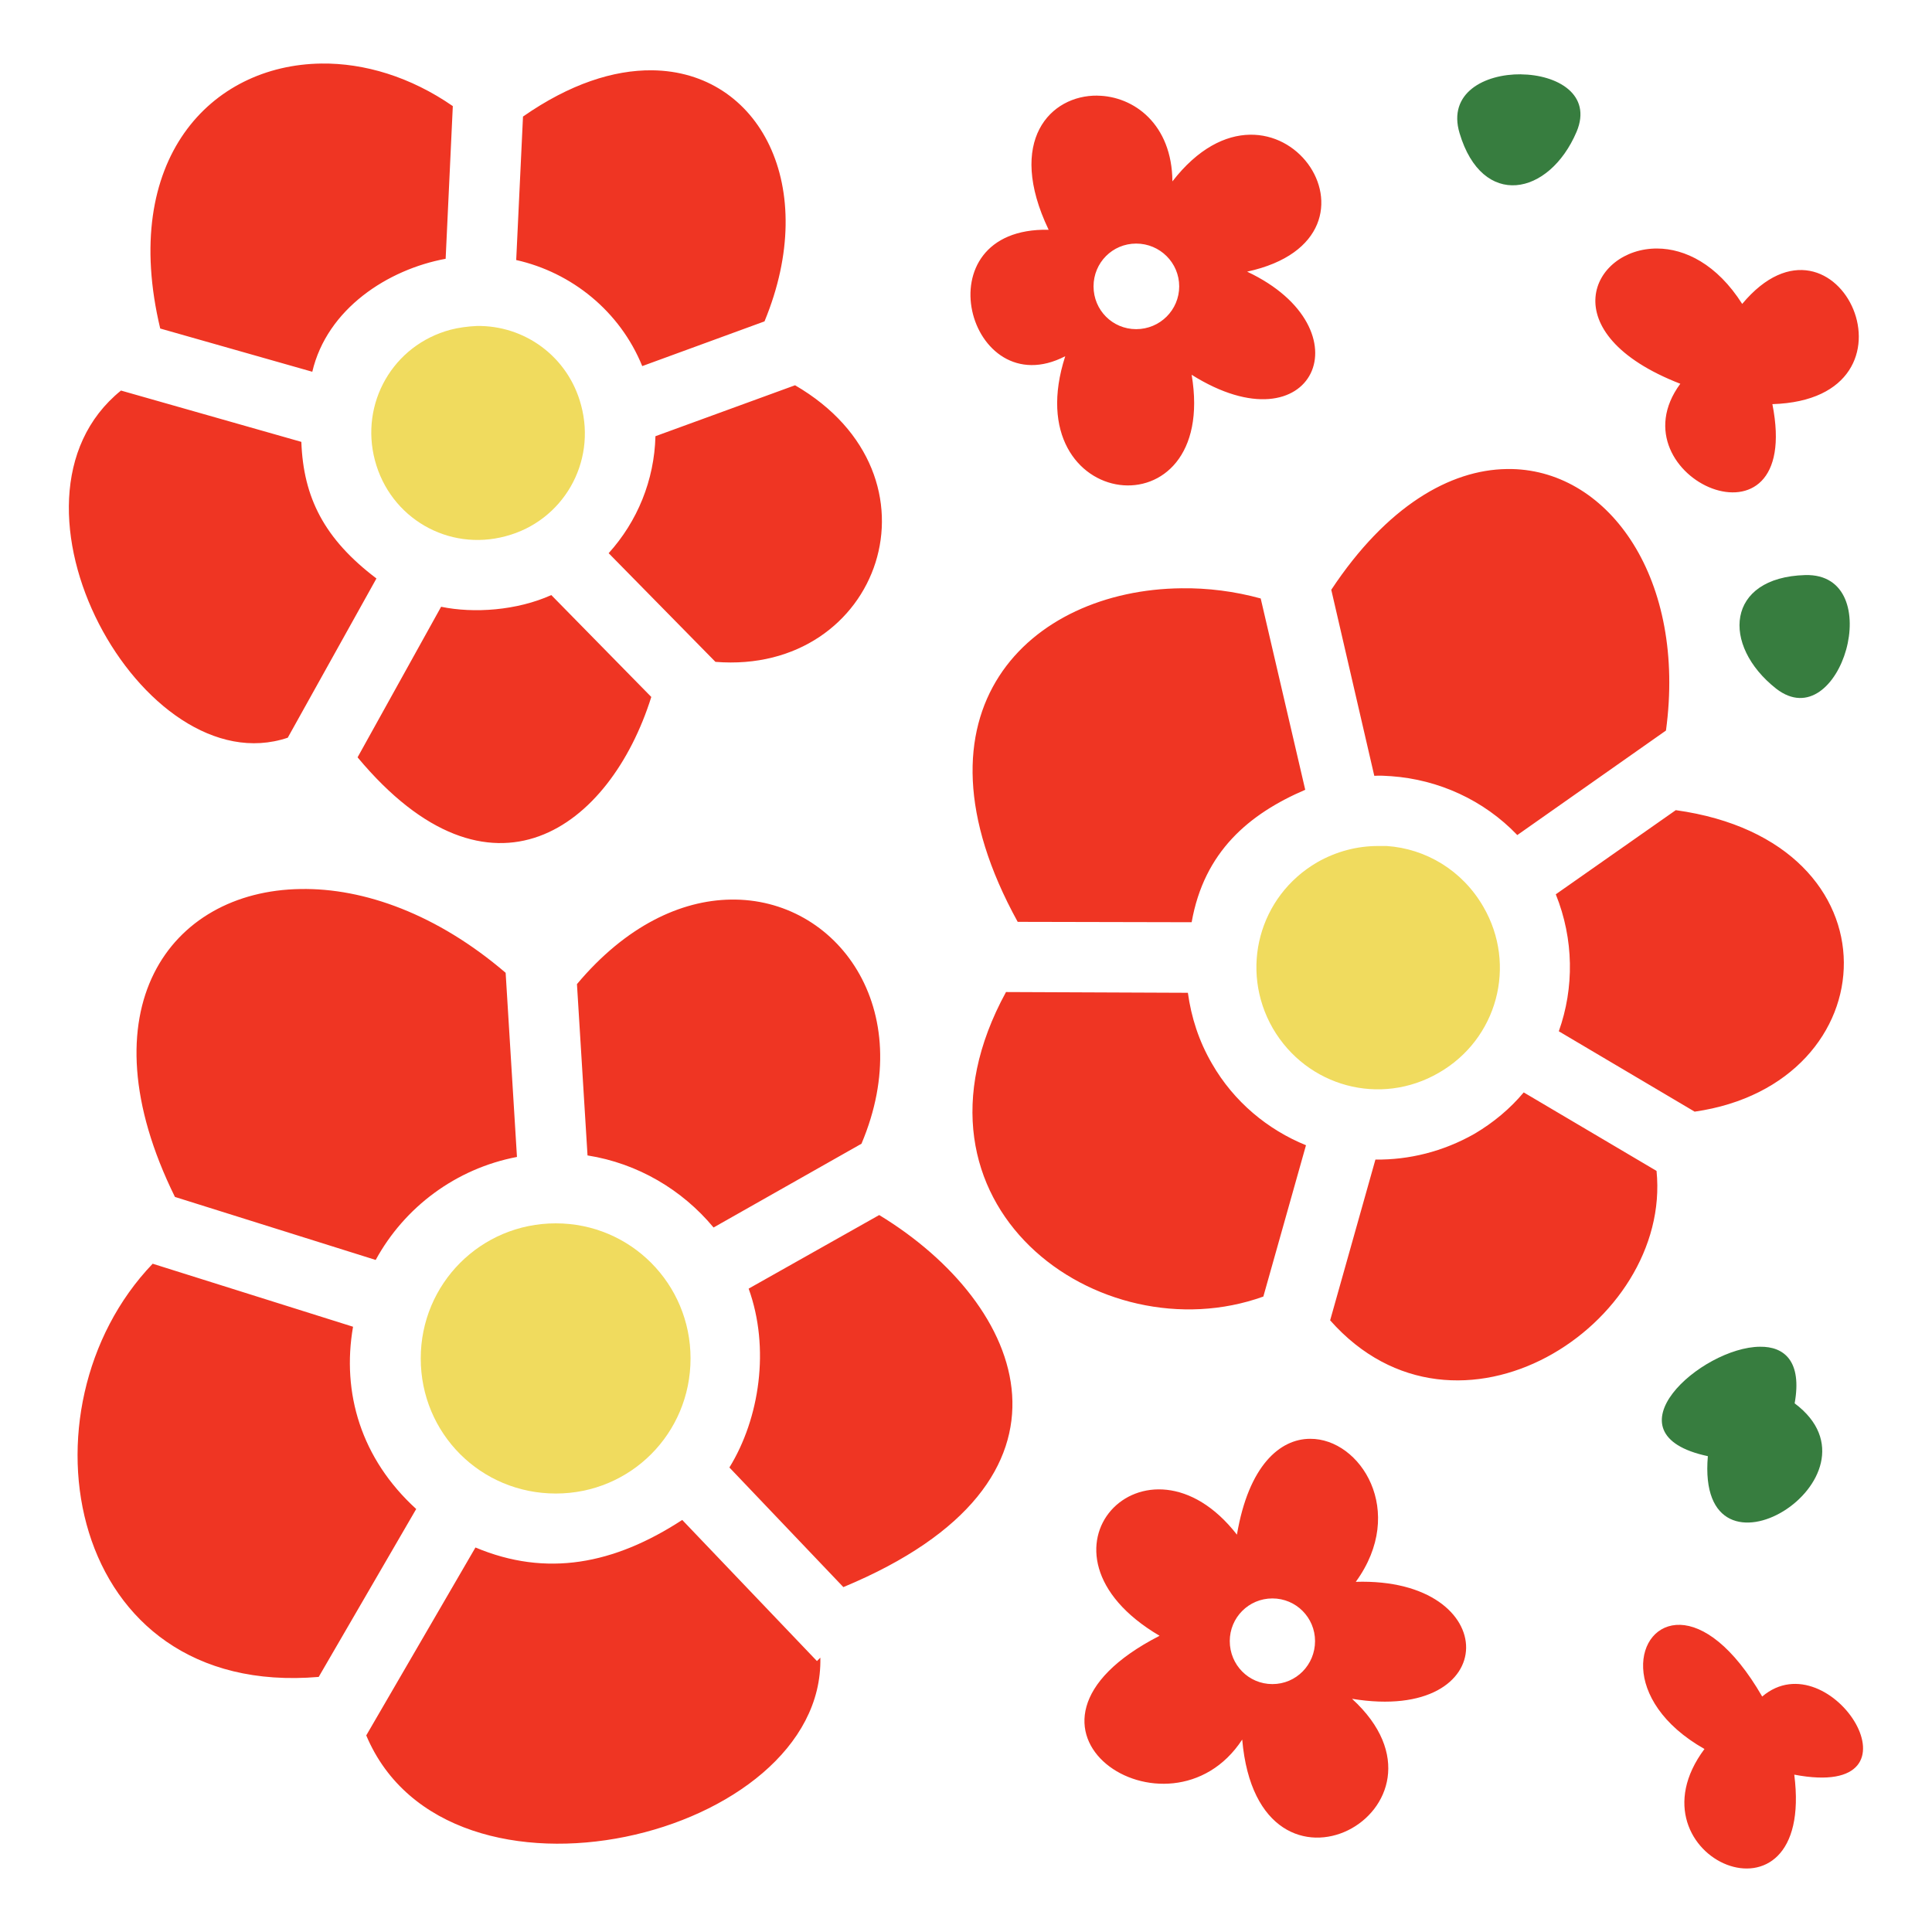
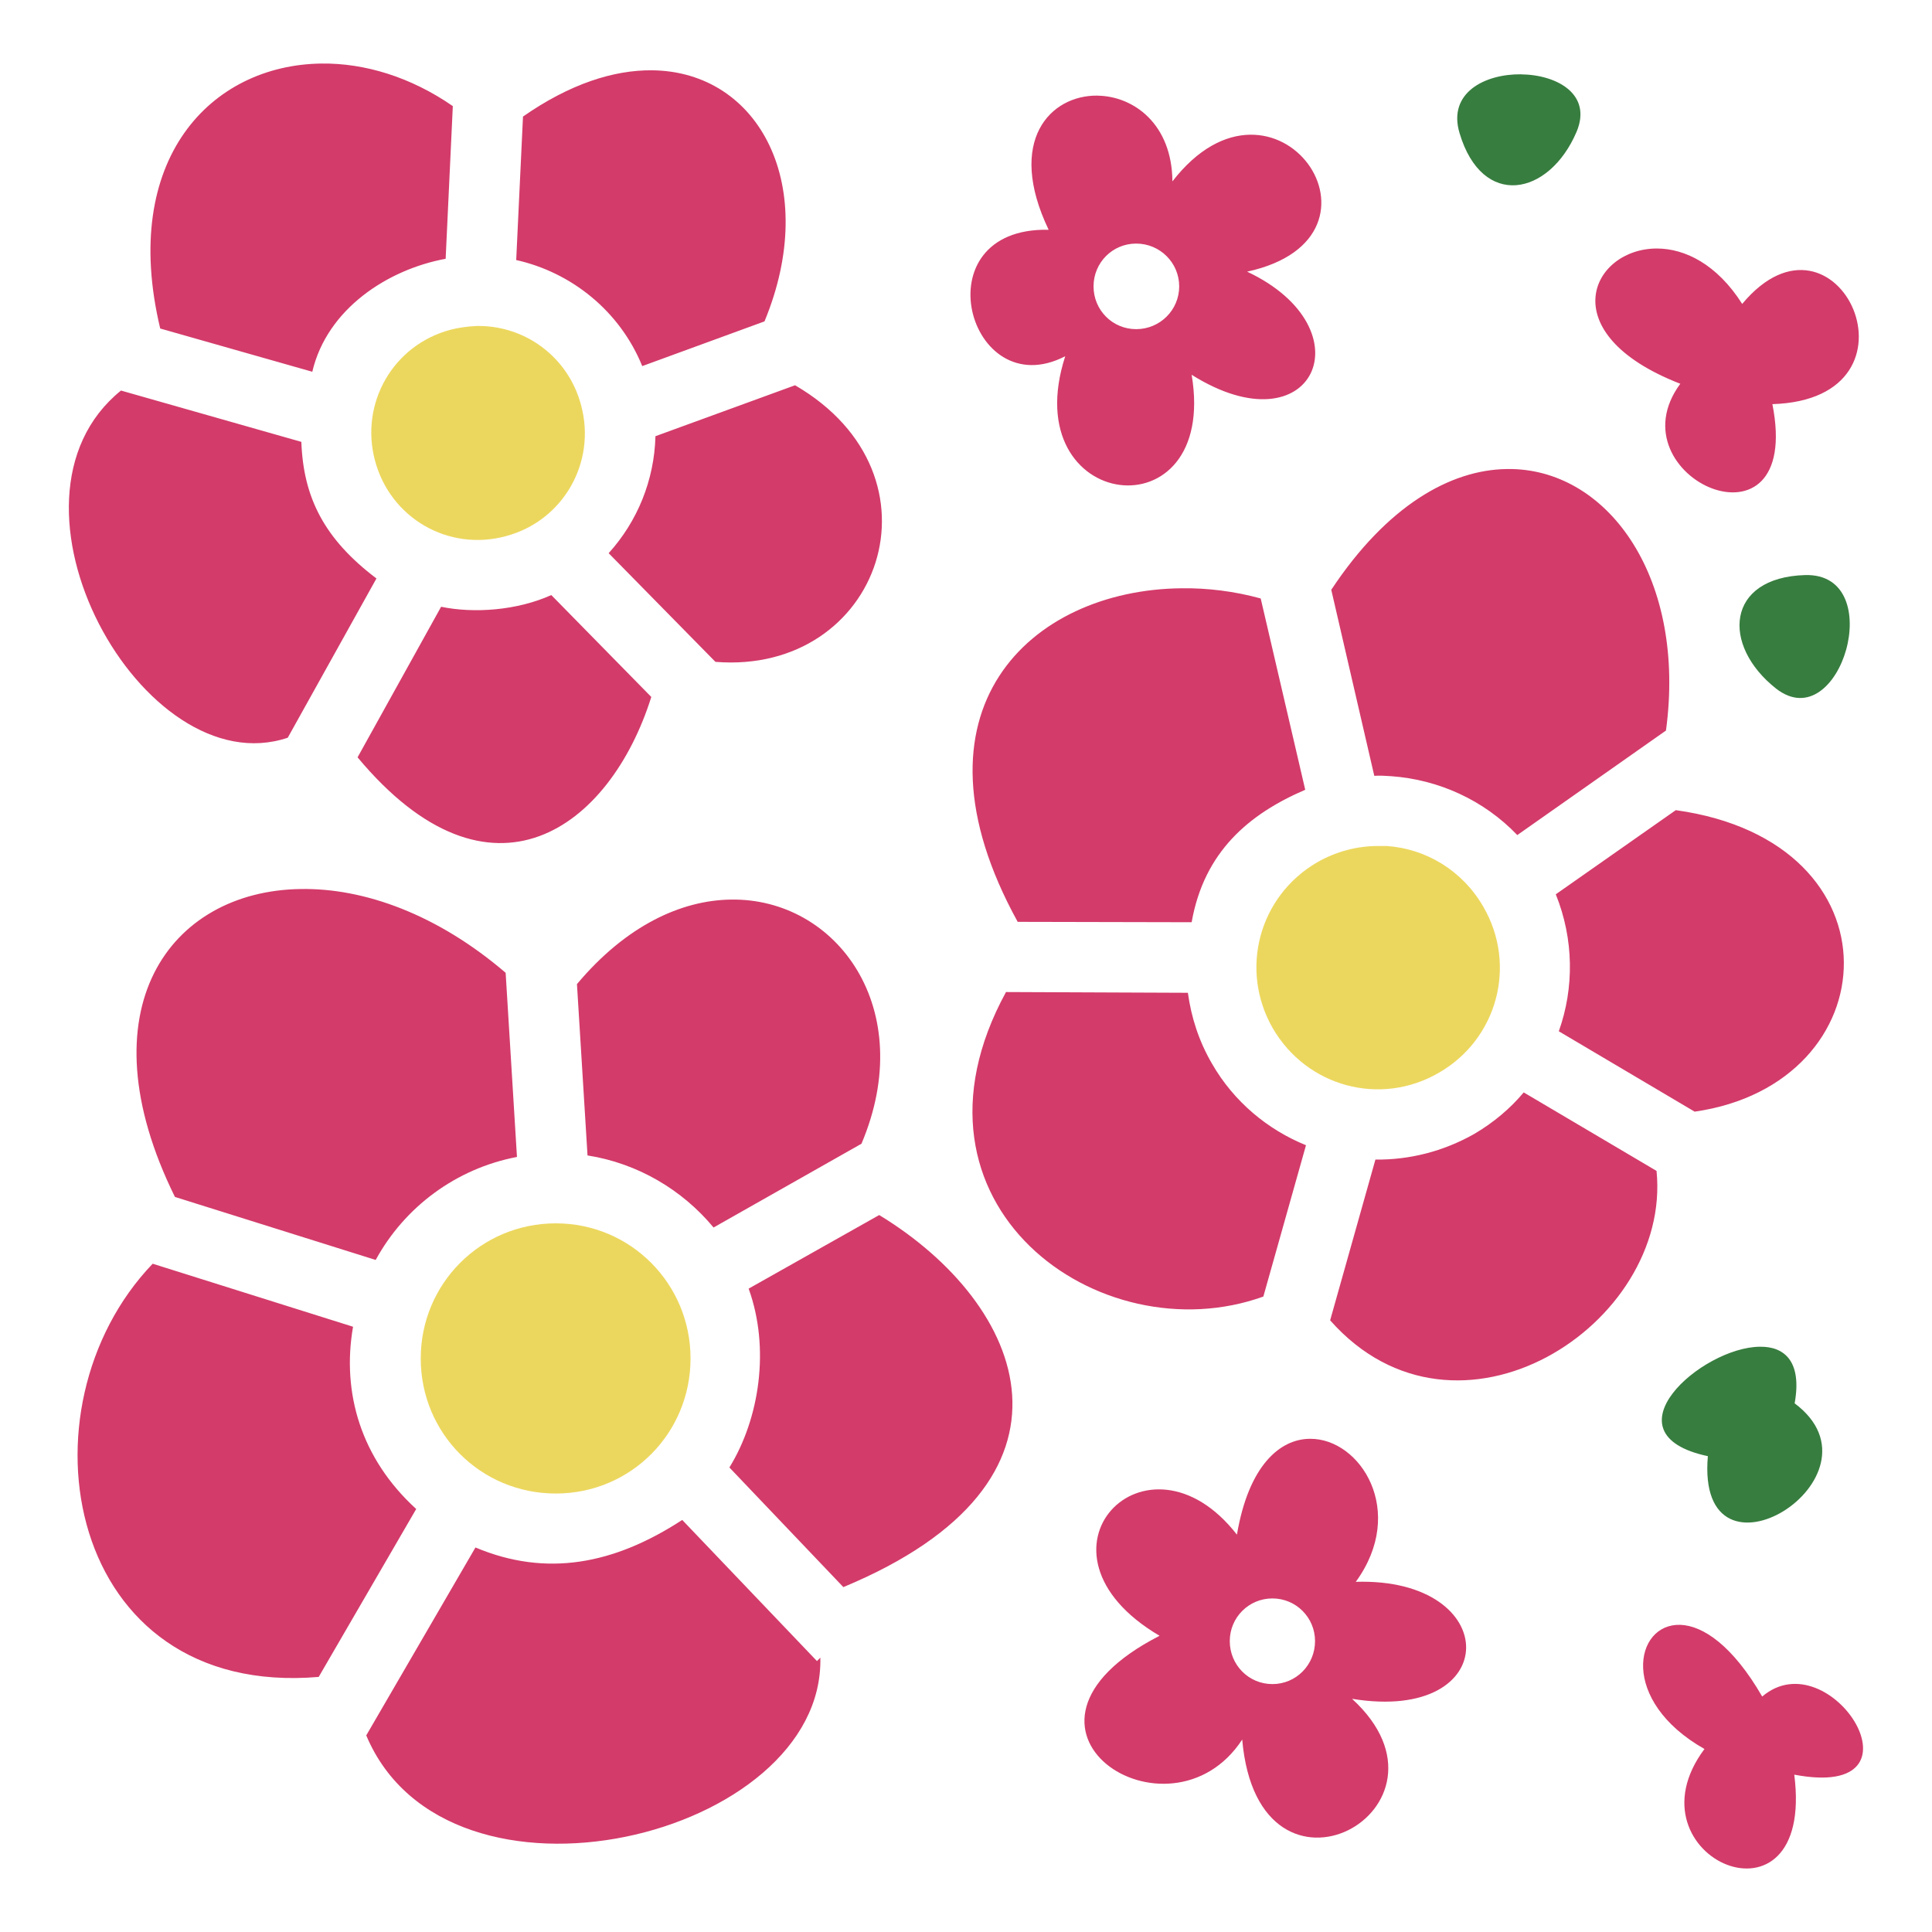
- <svg xmlns="http://www.w3.org/2000/svg" id="ef71U3WNF8g1" viewBox="0 0 512 512" shape-rendering="geometricPrecision" text-rendering="geometricPrecision">
+ <svg xmlns="http://www.w3.org/2000/svg" id="eGa9TWFu32U1" viewBox="0 0 512 512" shape-rendering="geometricPrecision" text-rendering="geometricPrecision">
  <g>
-     <path d="M403.1,19.69c-9.7-.1-19.5,4.95-16.3,15.6c6,20.14,23.7,16.73,31-.34c4.2-9.92-5.1-15.16-14.8-15.25l.1-.01ZM441.5,193.6" fill="#377D3F" />
-     <path d="M478.4,152.4c-21,.6-22.3,18.6-7.7,30.1c17,13.2,29.9-30.7,7.7-30.1Zm-12,204.5c-15.5.1-41.5,23.1-13.8,29-3.3,38,49.1,5.5,23-14c2-11.1-2.7-15.1-9.2-15Z" fill="#377D3F" />
+     <path d="M403.1,19.69c-9.7-.1-19.5,4.95-16.3,15.6c6,20.14,23.7,16.73,31-.34c4.2-9.92-5.1-15.16-14.8-15.25l.1-.01ZM441.5,193.6" fill="#377d3f" />
+     <path d="M478.4,152.4c-21,.6-22.3,18.6-7.7,30.1c17,13.2,29.9-30.7,7.7-30.1Zm-12,204.5c-15.5.1-41.5,23.1-13.8,29-3.3,38,49.1,5.5,23-14c2-11.1-2.7-15.1-9.2-15Z" fill="#377d3f" />
  </g>
-   <g>
-     <path d="M85.16,16.84c-29.3.38-53.4,25.41-42.7,70.22l40.3,11.46c3.92-16.7,20.04-27.12,35.34-29.94L120,28.12c-11.2-7.76-23.44-11.43-34.84-11.28Zm87.64,1.79c-10.2-.1-21.8,3.62-34.2,12.26l-1.8,38.02c14.7,3.29,27.5,13.58,33.4,28.11l32.4-11.85c14.8-35.76-1.3-66.25-29.8-66.54Zm118,6.71c-12.4-.14-24.2,11.9-12.9,35.55-34.2-.71-21.3,46.81,4.4,33.51-13.4,41.4,40.7,47.9,33.5,4.92c32.3,20.28,46.9-12.15,14.7-27.33c42.2-9.17,7.4-59.04-19.8-23.92-.1-15.13-10.2-22.61-19.9-22.72v-.01Zm10.3,39.21c6.3,0,11.4,5.08,11.4,11.34c0,6.27-5.1,11.34-11.4,11.34s-11.3-5.07-11.3-11.34c0-6.26,5-11.34,11.3-11.34Zm138.1,1.31c-17.4-.11-28.3,22.49,6.1,35.84-18.3,24.8,32.7,47.4,24.4,5.4c42.7-1.3,17.2-56.74-8-26.56-6.7-10.55-15.2-14.64-22.5-14.68ZM210.7,102.1l-37,13.5c-.3,11.7-4.8,22.6-12.4,31l28.3,28.8c43.7,3.5,62.4-49.3,21.1-73.3ZM32.06,103.5c-36.199,29.3,5.9,104.9,44.2,92l23.5-42.2c-13.88-10.5-19.37-21.5-19.9-36.2l-47.8-13.6ZM399.3,124.3c-15,.2-31.8,9.8-46.5,32l11.4,49.3c1.5-.1,3,0,4.5.1c12.5.9,24.5,6.3,33.4,15.6l39.4-27.7c5.4-39.9-14.8-68.7-40.8-69.3h-1.4Zm-86.2,31.6c-40.1.4-74.3,32.3-43.4,88.4l46.1.1c3.3-18.7,15.2-28.7,30.1-35.1l-11.8-50.7c-6.9-1.9-14.1-2.8-21-2.7Zm-167,1.8c-9.1,4.1-20.5,4.9-29.2,3.1L94.76,200.7c35.34,42.4,66.94,18.7,77.84-16l-26.5-27Zm298,57L412.3,237c4.8,11.9,4.9,24.8.8,36.3l36,21.3c51.6-7.4,55.5-71.5-5-79.9Zm-76.6,9.5M79.66,235.6c-34.7.5-57.8,31.9-33.3,81.6l53.2,16.7c7.64-14,21.24-24.2,37.44-27.3l-3-48.8c-18.1-15.5-37.54-22.5-54.34-22.2Zm113.94,2.8c-13.1.2-27.7,6.9-40.7,22.4l2.8,45.4c13.3,2.1,25.1,9.1,33.4,19.1l39.2-22.2c15.1-35.7-6.5-65.2-34.7-64.7Zm73,24.5c-30.8,56.4,24.9,96.3,68.2,80.7l11.3-40.1C336,299.4,327,292,321.2,281.9c-3.5-6-5.5-12.3-6.4-18.8l-48.2-.2Zm137.2,26.6c-3.6,4.3-8,8-13.1,11-8.3,4.7-17.3,6.9-26.2,6.8l-12,42.6c33.6,38,90.6,1.2,86.5-39.6l-35.2-20.8ZM233,322l-34.6,19.5c5.7,15.8,2.9,34.4-5.1,47.4l30.2,31.7c67.6-28.1,48.5-74.9,9.5-98.6ZM40.46,334.9c-36.699,38.3-23,115.2,44,109.5l25.84-44.5c-14.61-13.3-19.79-30.8-16.74-48.3l-53.1-16.7ZM347.2,381.3c-8,0-16.3,7.1-19.4,25.4-23.9-30.7-58.2,4.6-20.5,26.8-47.6,24.4,2.6,57,21.9,27.5c4.3,49.5,60.8,18.2,29.1-10.8c40.2,6.6,40.1-32.2,1-31c13.6-18.7,1.2-38-12.1-37.9ZM180.8,402.8c-18.1,11.8-36,15.2-54.8,7.3L97.06,459.9C118.7,511.3,218.5,487,217.4,439.3l-.9.9-35.7-37.4Zm156.4,20.8c6.3,0,11.3,5.1,11.3,11.3c0,6.3-5,11.4-11.3,11.4s-11.3-5.1-11.3-11.4c0-6.2,5-11.3,11.3-11.3Zm108.1,7c-12.2-.4-16.2,20.1,6.4,32.9-21.5,28.8,29.4,50.7,23.8,6.8c36.7,7,9.6-36.1-8.5-20.7-7.8-13.5-15.7-18.8-21.7-19Z" fill="#EF3523" />
-   </g>
-   <g>
-     <path d="M119.4,87.38C104.1,91.46,95.36,106.9,99.36,122c4.04,15.3,19.44,24.2,34.64,20.1c15.2-4,24.1-19.5,20-34.7-3.4-12.9-15-21.25-27.7-21.01-2.3.1-4.9.46-6.9.99Z" fill="#F0DB5E" />
-     <path d="M365.2,224.2c-5.5,0-11,1.4-16.1,4.3-15.5,9-20.7,28.5-11.8,44c9,15.5,28.5,20.8,44,11.8c15.5-8.9,20.8-28.5,11.8-44-5.6-9.7-15.3-15.4-25.6-16.1h-2.3ZM99.56,333.9" fill="#F0DB5E" />
-     <path d="M147.3,324.2c-19.9,0-35.8,16-35.8,35.8c0,19.9,15.9,35.8,35.8,35.8c19.8,0,35.7-15.9,35.7-35.8c0-19.8-15.9-35.8-35.7-35.8ZM93.56,351.6" fill="#F0DB5E" />
+   <path d="M85.16,16.84c-29.3.38-53.4,25.41-42.7,70.22l40.3,11.46c3.92-16.7,20.04-27.12,35.34-29.94L120,28.12c-11.2-7.76-23.44-11.43-34.84-11.28Zm87.64,1.79c-10.2-.1-21.8,3.62-34.2,12.26l-1.8,38.02c14.7,3.29,27.5,13.58,33.4,28.11l32.4-11.85c14.8-35.76-1.3-66.25-29.8-66.54Zm118,6.71c-12.4-.14-24.2,11.9-12.9,35.55-34.2-.71-21.3,46.81,4.4,33.51-13.4,41.4,40.7,47.9,33.5,4.92c32.3,20.28,46.9-12.15,14.7-27.33c42.2-9.17,7.4-59.04-19.8-23.92-.1-15.13-10.2-22.61-19.9-22.72v-.01Zm10.3,39.21c6.3,0,11.4,5.08,11.4,11.34c0,6.27-5.1,11.34-11.4,11.34s-11.3-5.07-11.3-11.34c0-6.26,5-11.34,11.3-11.34Zm138.1,1.31c-17.4-.11-28.3,22.49,6.1,35.84-18.3,24.8,32.7,47.4,24.4,5.4c42.7-1.3,17.2-56.74-8-26.56-6.7-10.55-15.2-14.64-22.5-14.68ZM210.7,102.1l-37,13.5c-.3,11.7-4.8,22.6-12.4,31l28.3,28.8c43.7,3.5,62.4-49.3,21.1-73.3ZM32.06,103.5c-36.199,29.3,5.9,104.9,44.2,92l23.5-42.2c-13.88-10.5-19.37-21.5-19.9-36.2l-47.8-13.6ZM399.3,124.3c-15,.2-31.8,9.8-46.5,32l11.4,49.3c1.5-.1,3,0,4.5.1c12.5.9,24.5,6.3,33.4,15.6l39.4-27.7c5.4-39.9-14.8-68.7-40.8-69.3h-1.4Zm-86.2,31.6c-40.1.4-74.3,32.3-43.4,88.4l46.1.1c3.3-18.7,15.2-28.7,30.1-35.1l-11.8-50.7c-6.9-1.9-14.1-2.8-21-2.7Zm-167,1.8c-9.1,4.1-20.5,4.9-29.2,3.1L94.76,200.7c35.34,42.4,66.94,18.7,77.84-16l-26.5-27Zm298,57L412.3,237c4.8,11.9,4.9,24.8.8,36.3l36,21.3c51.6-7.4,55.5-71.5-5-79.9ZM79.66,235.6c-34.7.5-57.8,31.9-33.3,81.6l53.2,16.7c7.64-14,21.24-24.2,37.44-27.3l-3-48.8c-18.1-15.5-37.54-22.5-54.34-22.2Zm113.94,2.8c-13.1.2-27.7,6.9-40.7,22.4l2.8,45.4c13.3,2.1,25.1,9.1,33.4,19.1l39.2-22.2c15.1-35.7-6.5-65.2-34.7-64.7Zm73,24.5c-30.8,56.4,24.9,96.3,68.2,80.7l11.3-40.1C336,299.4,327,292,321.2,281.9c-3.5-6-5.5-12.3-6.4-18.8l-48.2-.2Zm137.2,26.6c-3.6,4.3-8,8-13.1,11-8.3,4.7-17.3,6.9-26.2,6.8l-12,42.6c33.6,38,90.6,1.2,86.5-39.6l-35.2-20.8ZM233,322l-34.6,19.5c5.7,15.8,2.9,34.4-5.1,47.4l30.2,31.7c67.6-28.1,48.5-74.9,9.5-98.6ZM40.46,334.9c-36.699,38.3-23,115.2,44,109.5l25.84-44.5c-14.61-13.3-19.79-30.8-16.74-48.3l-53.1-16.7ZM347.2,381.3c-8,0-16.3,7.1-19.4,25.4-23.9-30.7-58.2,4.6-20.5,26.8-47.6,24.4,2.6,57,21.9,27.5c4.3,49.5,60.8,18.2,29.1-10.8c40.2,6.6,40.1-32.2,1-31c13.6-18.7,1.2-38-12.1-37.9ZM180.8,402.8c-18.1,11.8-36,15.2-54.8,7.3L97.06,459.9C118.7,511.3,218.5,487,217.4,439.3l-.9.9-35.7-37.4Zm156.4,20.8c6.3,0,11.3,5.1,11.3,11.3c0,6.3-5,11.4-11.3,11.4s-11.3-5.1-11.3-11.4c0-6.2,5-11.3,11.3-11.3Zm108.1,7c-12.2-.4-16.2,20.1,6.4,32.9-21.5,28.8,29.4,50.7,23.8,6.8c36.7,7,9.6-36.1-8.5-20.7-7.8-13.5-15.7-18.8-21.7-19Z" fill="#d33b6a" />
+   <g transform="translate(0 0.000001)">
+     <path d="M119.4,87.38C104.1,91.46,95.36,106.9,99.36,122c4.04,15.3,19.44,24.2,34.64,20.1c15.2-4,24.1-19.5,20-34.7-3.4-12.9-15-21.25-27.7-21.01-2.3.1-4.9.46-6.9.99Z" fill="#ecd75e" />
+     <path d="M365.2,224.2c-5.5,0-11,1.4-16.1,4.3-15.5,9-20.7,28.5-11.8,44c9,15.5,28.5,20.8,44,11.8c15.5-8.9,20.8-28.5,11.8-44-5.6-9.7-15.3-15.4-25.6-16.1h-2.3ZM99.56,333.9" fill="#ecd75e" />
+     <path d="M147.3,324.2c-19.9,0-35.8,16-35.8,35.8c0,19.9,15.9,35.8,35.8,35.8c19.8,0,35.7-15.9,35.7-35.8c0-19.8-15.9-35.8-35.7-35.8ZM93.56,351.6" fill="#ecd75e" />
  </g>
</svg>
